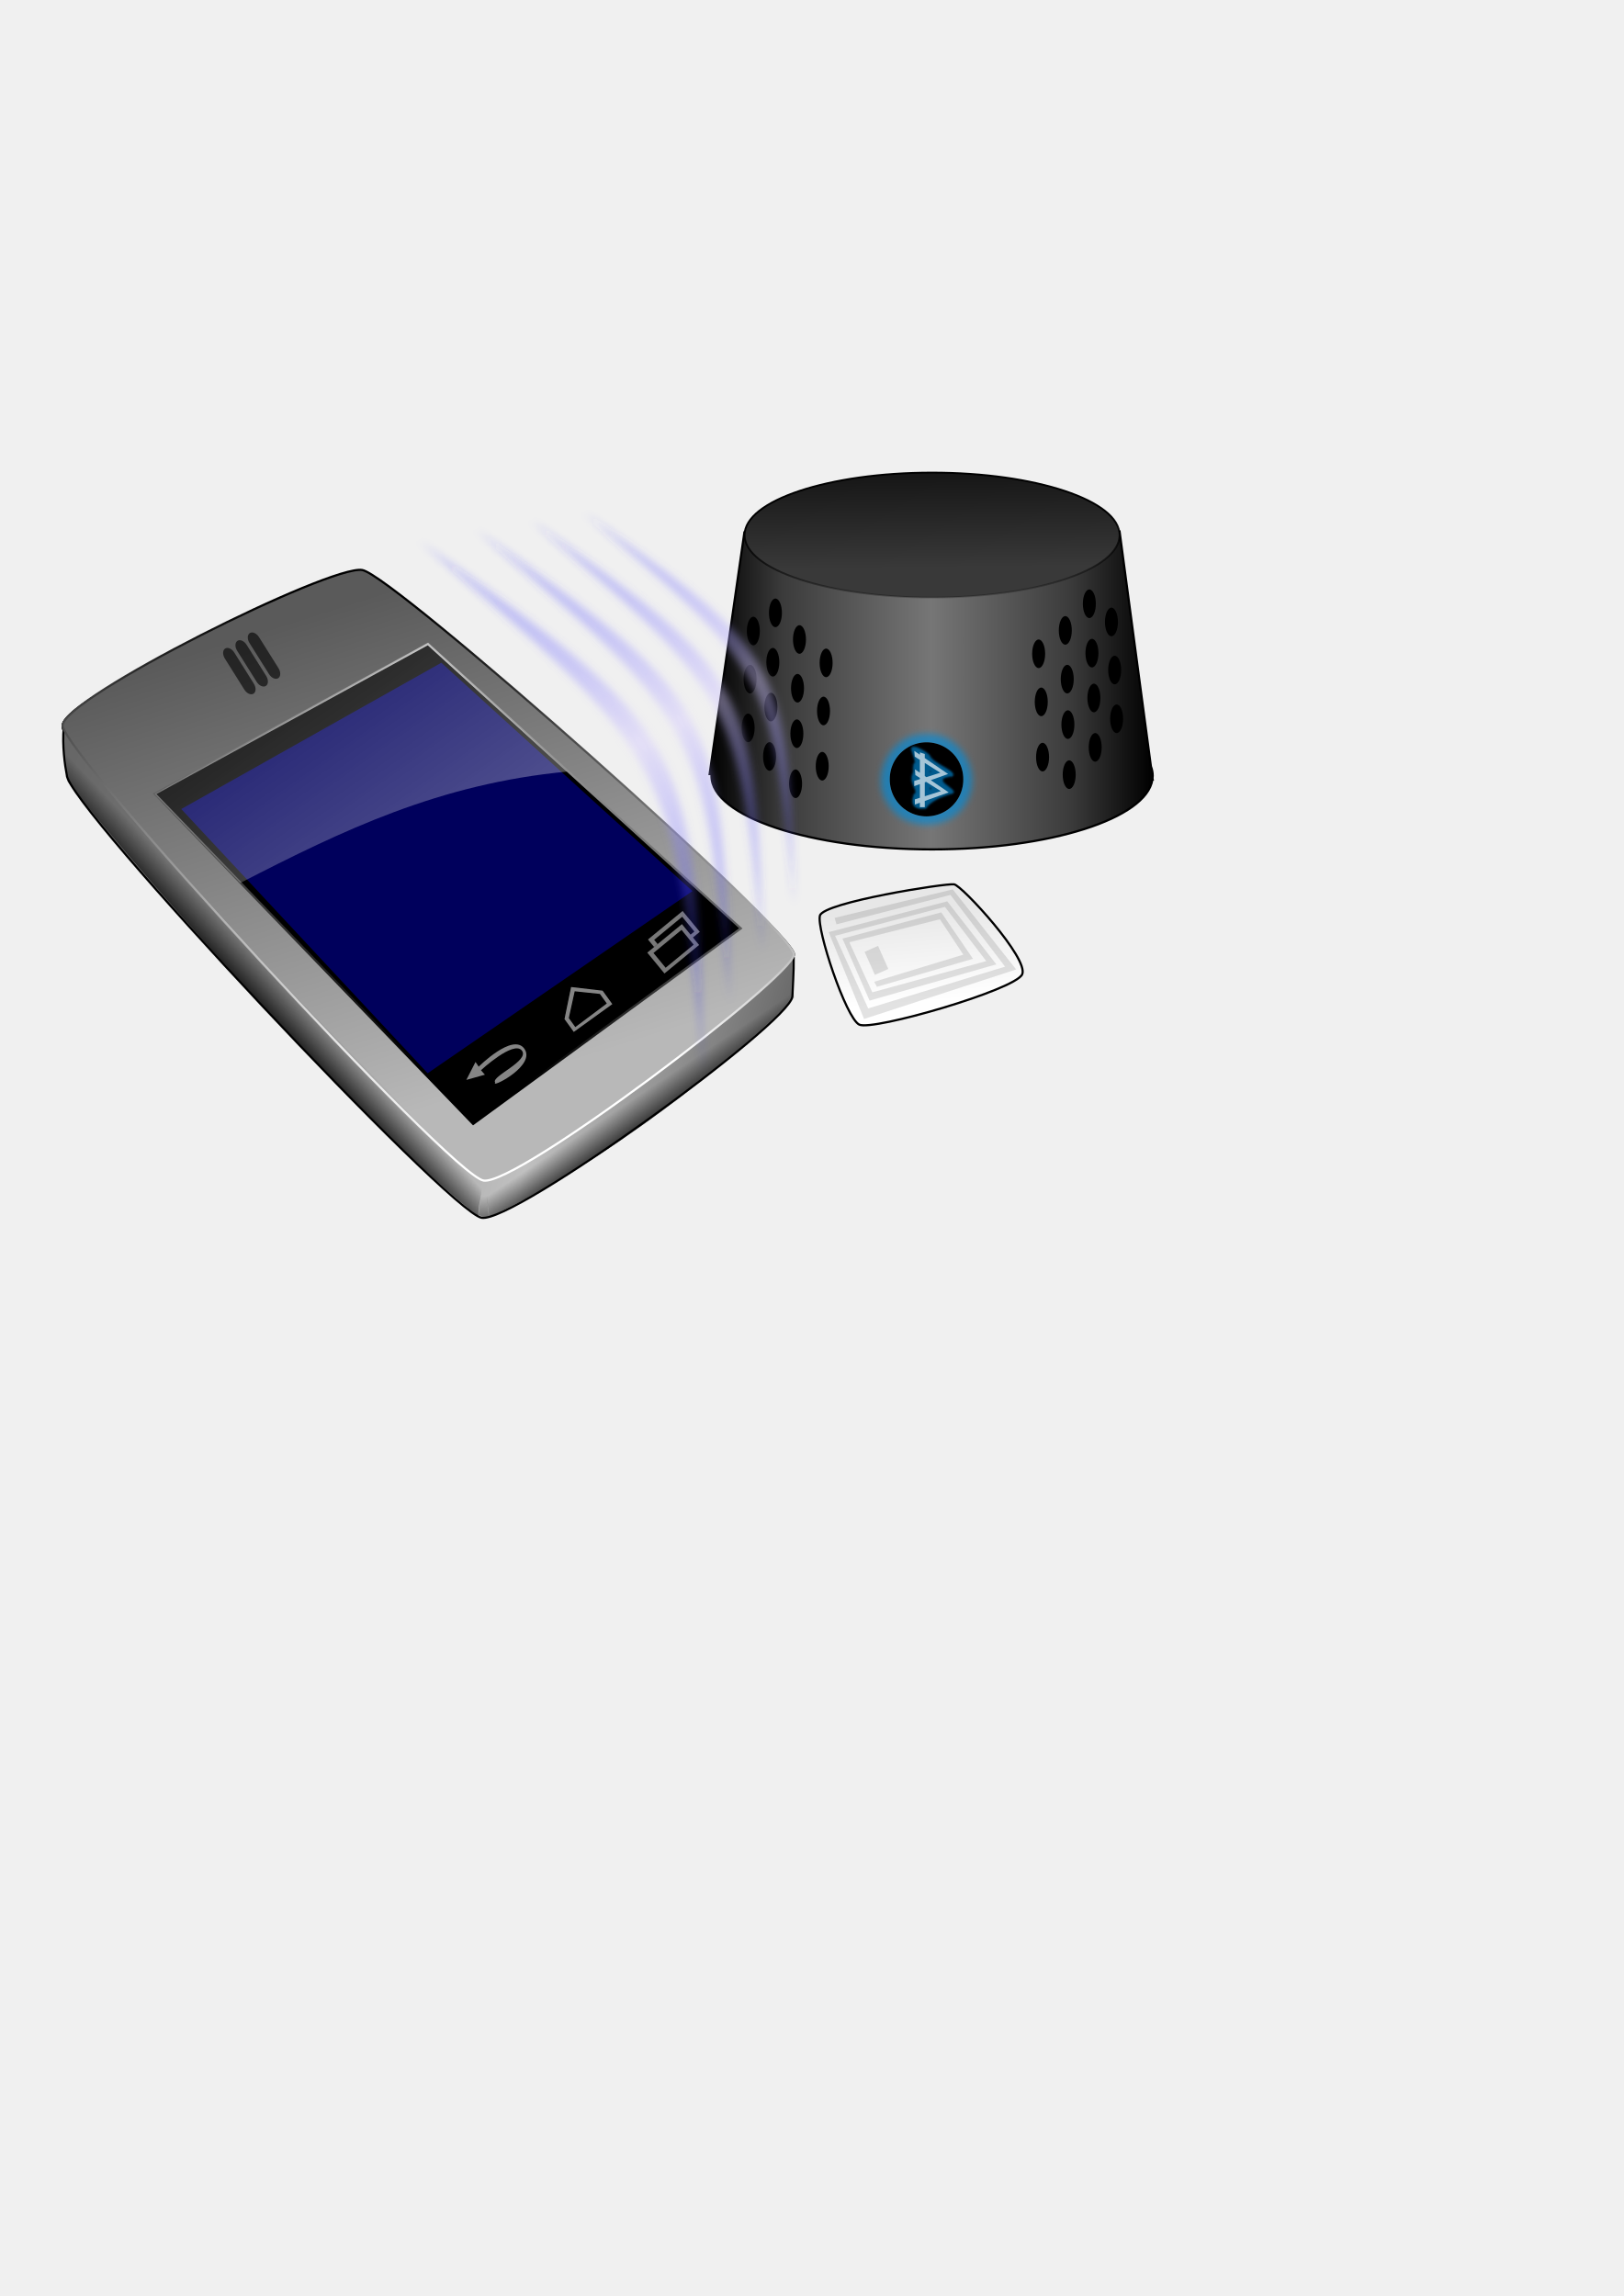
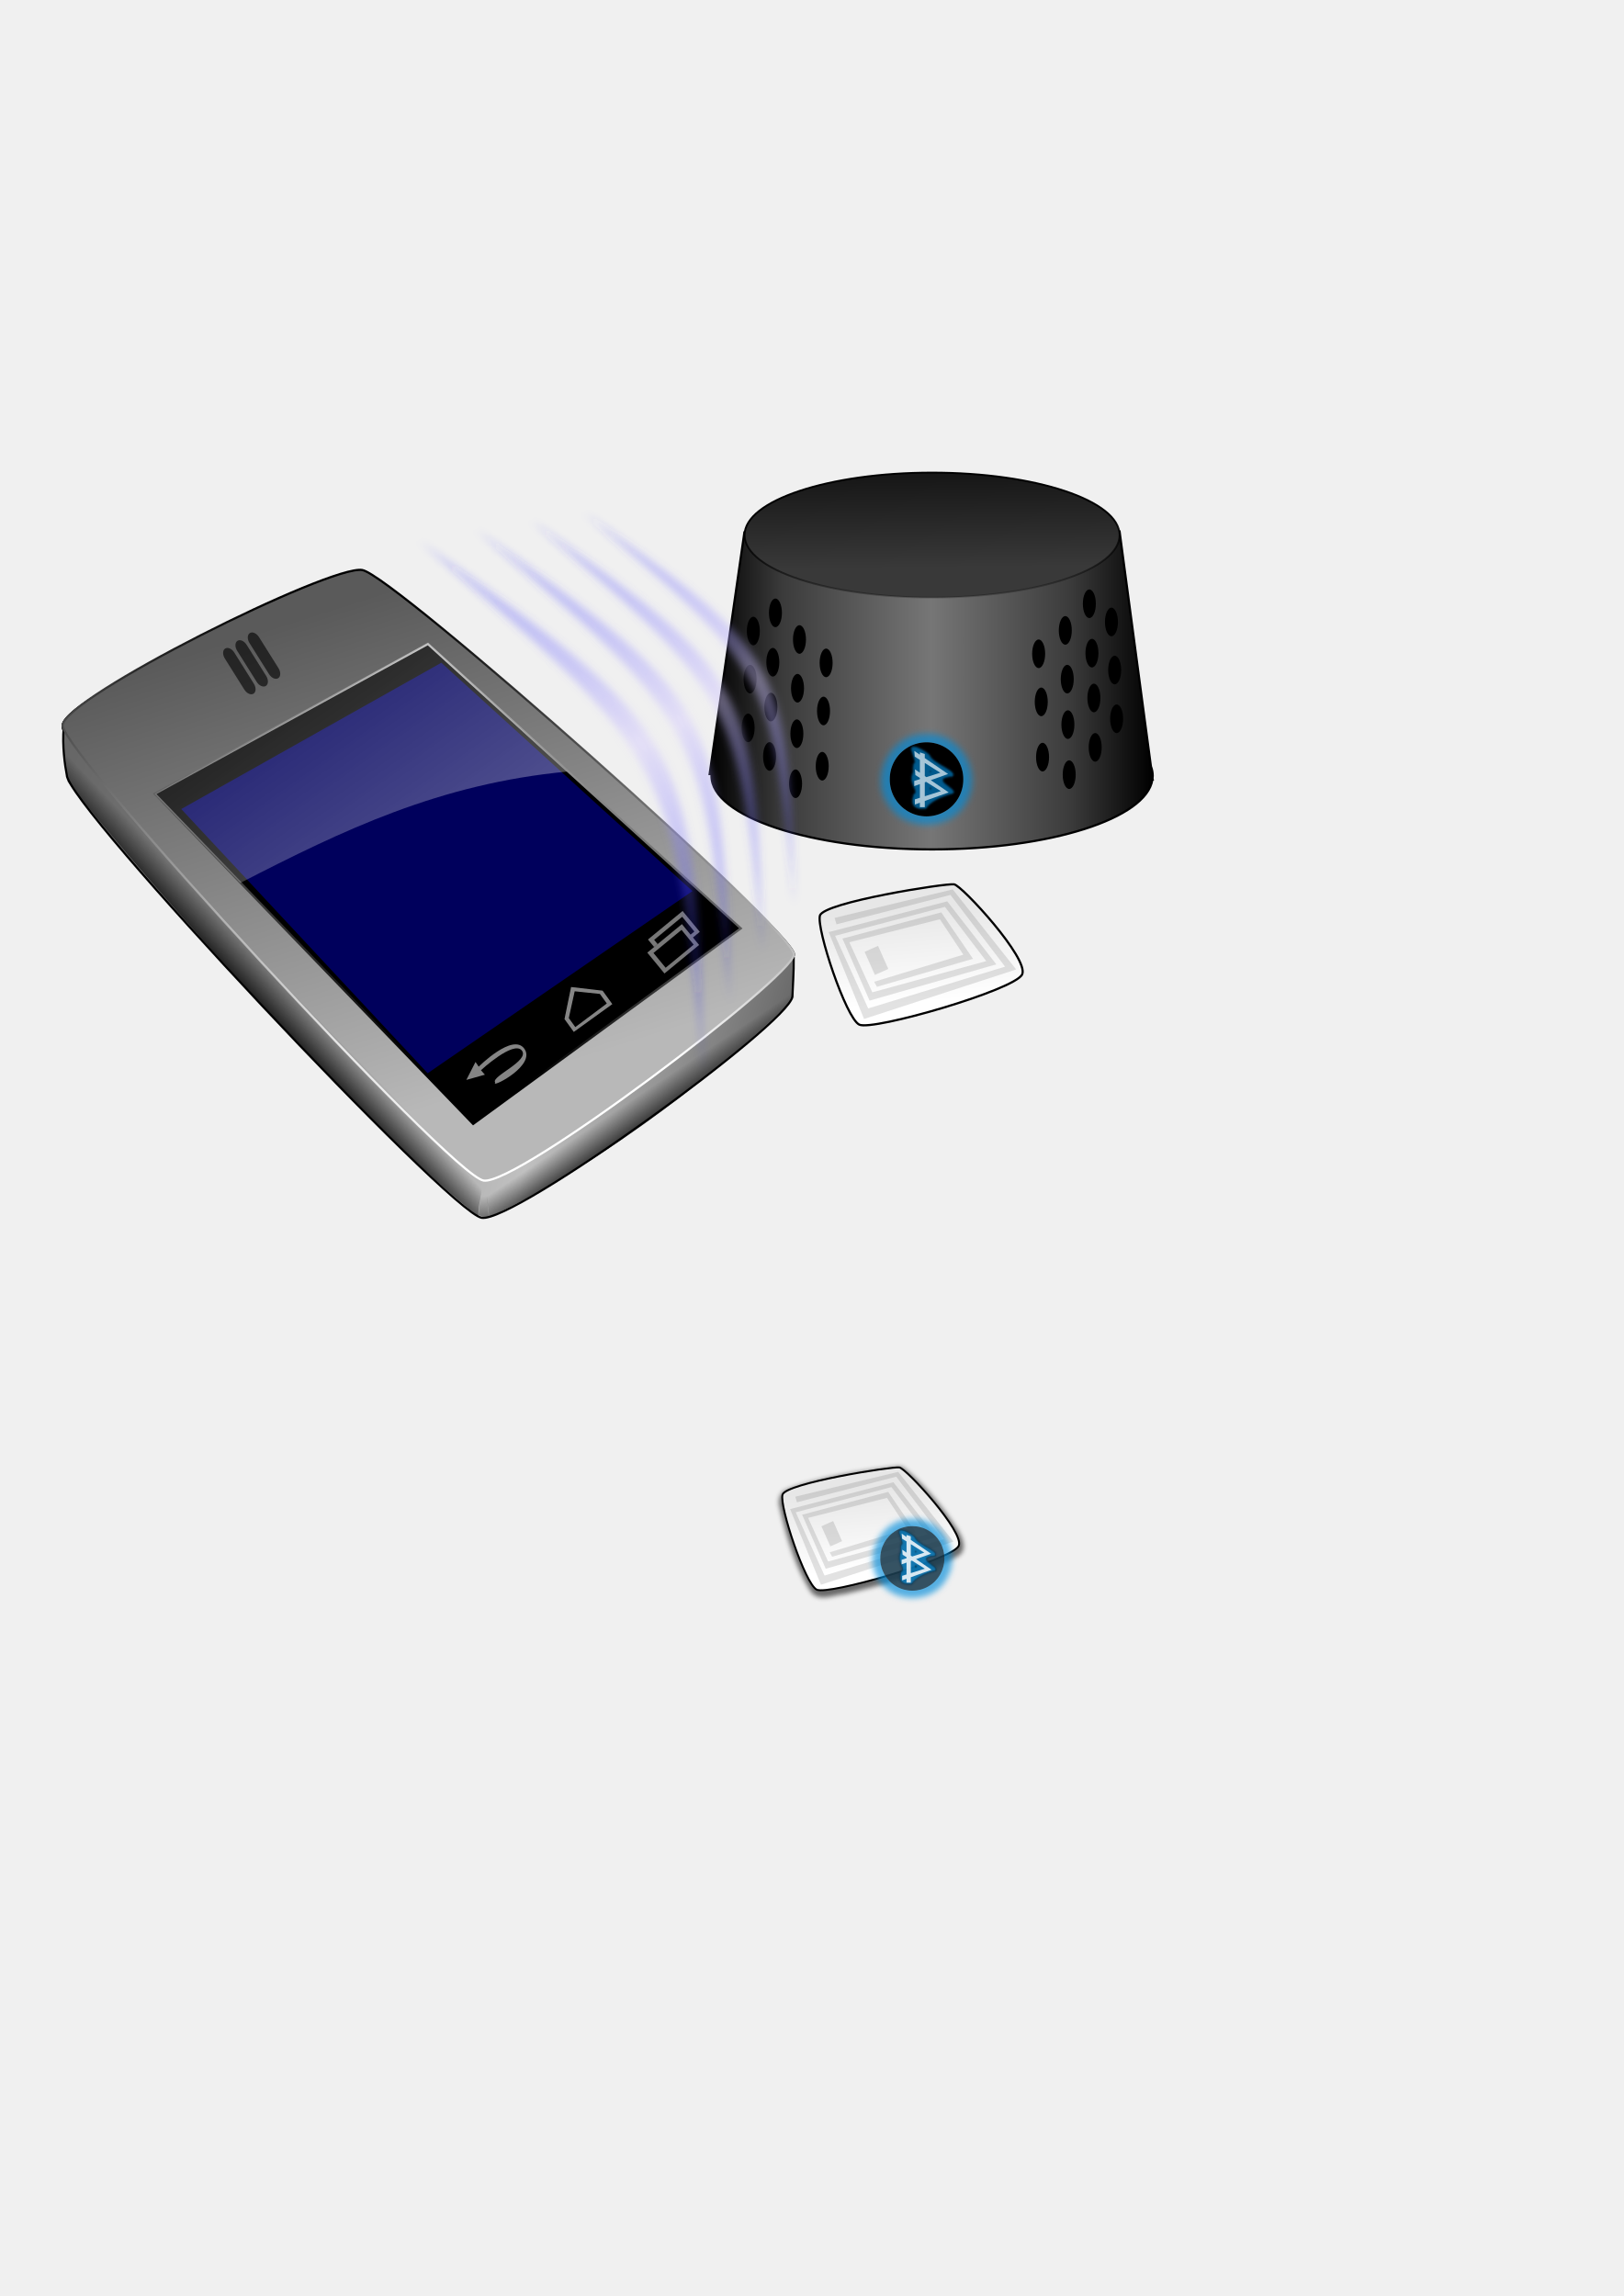
<svg xmlns="http://www.w3.org/2000/svg" xmlns:xlink="http://www.w3.org/1999/xlink" width="744.094" height="1052.362" id="svg3798" version="1.1">
  <defs id="defs3800">
    <linearGradient id="linearGradient4742">
      <stop id="stop4744" offset="0" style="stop-color:#000000;stop-opacity:1;" />
      <stop id="stop4746" offset="1" style="stop-color:#ffffff;stop-opacity:1;" />
    </linearGradient>
    <linearGradient id="linearGradient4734">
      <stop style="stop-color:#000000;stop-opacity:1;" offset="0" id="stop4736" />
      <stop style="stop-color:#000000;stop-opacity:0;" offset="1" id="stop4738" />
    </linearGradient>
    <linearGradient id="linearGradient4674">
      <stop style="stop-color:#0000ff;stop-opacity:0.215;" offset="0" id="stop4676" />
      <stop id="stop4682" offset="0.5" style="stop-color:#d4caff;stop-opacity:0.443;" />
      <stop style="stop-color:#0000ff;stop-opacity:0.169;" offset="1" id="stop4678" />
    </linearGradient>
    <linearGradient id="linearGradient4620">
      <stop id="stop4622" offset="0" style="stop-color:#666666;stop-opacity:1;" />
      <stop style="stop-color:#818181;stop-opacity:1;" offset="0.311" id="stop4624" />
      <stop id="stop4626" offset="0.682" style="stop-color:#c0c0c0;stop-opacity:1;" />
      <stop style="stop-color:#6a6a6a;stop-opacity:1;" offset="0.927" id="stop4628" />
      <stop id="stop4630" offset="1" style="stop-color:#4d4d4d;stop-opacity:1;" />
    </linearGradient>
    <linearGradient id="linearGradient4614">
      <stop style="stop-color:#000000;stop-opacity:1;" offset="0" id="stop4616" />
      <stop style="stop-color:#000000;stop-opacity:0;" offset="1" id="stop4618" />
    </linearGradient>
    <linearGradient id="linearGradient4485">
      <stop style="stop-color:#6e6e6e;stop-opacity:1;" offset="0" id="stop4487" />
      <stop id="stop4493" offset="0.5" style="stop-color:#adadad;stop-opacity:1;" />
      <stop style="stop-color:#767676;stop-opacity:1;" offset="1" id="stop4489" />
    </linearGradient>
    <linearGradient id="linearGradient4446">
      <stop style="stop-color:#ffffff;stop-opacity:1;" offset="0" id="stop4448" />
      <stop style="stop-color:#e7e7e7;stop-opacity:1;" offset="1" id="stop4450" />
    </linearGradient>
    <linearGradient id="linearGradient4408">
      <stop style="stop-color:#ffffff;stop-opacity:0.569;" offset="0" id="stop4410" />
      <stop style="stop-color:#ffffff;stop-opacity:0;" offset="1" id="stop4412" />
    </linearGradient>
    <linearGradient id="linearGradient4398">
      <stop style="stop-color:#393939;stop-opacity:1;" offset="0" id="stop4400" />
      <stop style="stop-color:#000000;stop-opacity:1;" offset="1" id="stop4402" />
    </linearGradient>
    <linearGradient id="linearGradient4388">
      <stop style="stop-color:#000000;stop-opacity:1;" offset="0" id="stop4390" />
      <stop id="stop4692" offset="0.164" style="stop-color:#3b3b3b;stop-opacity:1;" />
      <stop id="stop4396" offset="0.5" style="stop-color:#767676;stop-opacity:1;" />
      <stop style="stop-color:#3b3b3b;stop-opacity:1;" offset="0.815" id="stop4694" />
      <stop style="stop-color:#000000;stop-opacity:1;" offset="1" id="stop4392" />
    </linearGradient>
    <linearGradient id="linearGradient4329">
      <stop style="stop-color:#858585;stop-opacity:1;" offset="0" id="stop4331" />
      <stop id="stop4337" offset="0.311" style="stop-color:#b8b8b8;stop-opacity:1;" />
      <stop style="stop-color:#dadada;stop-opacity:1;" offset="0.682" id="stop4339" />
      <stop id="stop4341" offset="0.927" style="stop-color:#a7a7a7;stop-opacity:1;" />
      <stop style="stop-color:#9d9d9d;stop-opacity:1;" offset="1" id="stop4333" />
    </linearGradient>
    <linearGradient id="linearGradient4321">
      <stop style="stop-color:#5a5a5a;stop-opacity:1;" offset="0" id="stop4323" />
      <stop style="stop-color:#b8b8b8;stop-opacity:1;" offset="1" id="stop4325" />
    </linearGradient>
    <linearGradient xlink:href="#linearGradient4321" id="linearGradient4327" x1="267.093" y1="239.306" x2="337.407" y2="460.321" gradientUnits="userSpaceOnUse" gradientTransform="translate(-107.8383,37.06941)" />
    <linearGradient xlink:href="#linearGradient4620" id="linearGradient4335" x1="132.969" y1="321.381" x2="494.941" y2="435.165" gradientUnits="userSpaceOnUse" gradientTransform="translate(-107.8383,37.06941)" />
    <filter id="filter4376">
      <feGaussianBlur stdDeviation="1.604" id="feGaussianBlur4378" />
    </filter>
    <filter id="filter4384">
      <feGaussianBlur stdDeviation="0.136" id="feGaussianBlur4386" />
    </filter>
    <linearGradient xlink:href="#linearGradient4388" id="linearGradient4394" x1="348.781" y1="634.906" x2="551.844" y2="634.906" gradientUnits="userSpaceOnUse" gradientTransform="translate(-23.58963,-318.4599)" />
    <linearGradient xlink:href="#linearGradient4398" id="linearGradient4404" x1="448.766" y1="691.768" x2="447.757" y2="608.669" gradientUnits="userSpaceOnUse" />
    <linearGradient xlink:href="#linearGradient4408" id="linearGradient4420" gradientUnits="userSpaceOnUse" x1="210.964" y1="396.908" x2="94.859" y2="233.465" />
    <linearGradient xlink:href="#linearGradient4321" id="linearGradient4435" gradientUnits="userSpaceOnUse" gradientTransform="translate(-107.8383,37.06941)" x1="267.093" y1="239.306" x2="337.407" y2="460.321" />
    <linearGradient xlink:href="#linearGradient4446" id="linearGradient4452" x1="420.602" y1="459.53" x2="416.933" y2="416.563" gradientUnits="userSpaceOnUse" />
    <filter id="filter4473">
      <feGaussianBlur stdDeviation="0.688" id="feGaussianBlur4475" />
    </filter>
    <linearGradient xlink:href="#linearGradient4614" id="linearGradient4612" x1="123.167" y1="471.623" x2="137.656" y2="457.773" gradientUnits="userSpaceOnUse" />
    <linearGradient xlink:href="#linearGradient4614" id="linearGradient4640" x1="311.566" y1="512.633" x2="300.843" y2="496.548" gradientUnits="userSpaceOnUse" />
    <linearGradient xlink:href="#linearGradient4674" id="linearGradient4680" x1="223.189" y1="199.736" x2="347.511" y2="425.523" gradientUnits="userSpaceOnUse" gradientTransform="translate(9.267353,27.80206)" />
    <filter id="filter4688">
      <feGaussianBlur stdDeviation="1.728" id="feGaussianBlur4690" />
    </filter>
-     <filter id="filter4710" x="-0.251" width="1.502" y="-0.079" height="1.158">
-       <feGaussianBlur stdDeviation="0.584" id="feGaussianBlur4712" />
-     </filter>
    <linearGradient xlink:href="#linearGradient4614" id="linearGradient4722" x1="224.363" y1="571.296" x2="221.433" y2="548.334" gradientUnits="userSpaceOnUse" />
    <linearGradient xlink:href="#linearGradient4742" id="linearGradient4730" x1="159.255" y1="276.375" x2="152.545" y2="480.604" gradientUnits="userSpaceOnUse" />
    <linearGradient xlink:href="#linearGradient4321" id="linearGradient4732" gradientUnits="userSpaceOnUse" gradientTransform="translate(-107.8383,37.06941)" x1="267.093" y1="239.306" x2="337.407" y2="460.321" />
    <linearGradient xlink:href="#linearGradient4734" id="linearGradient4740" x1="433.825" y1="667.271" x2="435.51" y2="718.866" gradientUnits="userSpaceOnUse" />
    <linearGradient xlink:href="#linearGradient4742" id="linearGradient4754" x1="222.633" y1="493.695" x2="272.962" y2="242.974" gradientUnits="userSpaceOnUse" />
+     <linearGradient xlink:href="#linearGradient4446" id="linearGradient4793" gradientUnits="userSpaceOnUse" x1="420.602" y1="459.53" x2="416.933" y2="416.563" gradientTransform="matrix(0.8711012,0,0,0.8711012,31.28251,319.5173)" />
+     <filter id="filter4823">
+       <feGaussianBlur stdDeviation="1.175" id="feGaussianBlur4825" />
+     </filter>
  </defs>
  <g id="layer1">
+     <path style="fill:#000000;fill-opacity:0.562;stroke:none;filter:url(#filter4823)" d="m 597.229,661.909 c -19.309,2.312 -38.982,5.23 -57.281,11.812 -4.583,1.059 -6.013,5.884 -4.562,10 3.418,15.2 8.02,30.739 16.281,43.938 4.094,5.645 12.09,1.6 17.625,1.188 20.125,-4.827 40.75,-9.947 59.094,-19.688 6.182,-2.833 2.927,-10.281 0.125,-14.375 -7.976,-12.034 -17.248,-23.676 -28.594,-32.531 -0.844,-0.392 -1.757,-0.434 -2.688,-0.344 z" id="path4805" transform="matrix(0.8711012,0,0,0.8711012,-108.9139,95.70768)" />
    <path id="path4423" d="M 28.709,332.526 C 26.853,347.583 206.315,538.421 221.566,541.097 236.817,543.774 363.203,447.822 363.874,437.507 364.544,427.193 179.845,266.689 168.269,264.98 156.693,263.271 30.564,317.469 28.709,332.526 z" style="fill:url(#linearGradient4327);fill-opacity:1;stroke:#000000;stroke-width:1px;stroke-linecap:butt;stroke-linejoin:miter;stroke-opacity:1" />
    <path style="fill:url(#linearGradient4435);fill-opacity:1;stroke:#000000;stroke-width:1px;stroke-linecap:butt;stroke-linejoin:miter;stroke-opacity:1" d="M 167.656 264.938 C 152.795 264.952 30.545 317.71 28.719 332.531 C 27.965 338.648 57.134 373.763 93.062 413.5 C 151.579 383.36 201.812 355.871 275.812 352.562 C 226.72 309.389 174.28 265.854 168.281 264.969 C 168.1 264.942 167.892 264.937 167.656 264.938 z " id="path4433" />
    <path style="fill:url(#linearGradient4335);fill-opacity:1.0;stroke:#000000;stroke-width:0.975px;stroke-linecap:butt;stroke-linejoin:miter;stroke-opacity:1" d="m 176.224,290.851 c -13.063,0.686 -77.852,29.278 -115.469,51.125 l -31.562,-8.531 c -0.736,8.305 0.532,17.288 1.396,21.696 -0.468,13.486 175.269,200.427 190.136,203.036 14.867,2.609 140.94,-88.983 142.415,-101.396 0.092,-3.121 0.694,-11.481 0.595,-17.913 L 342.974,418.257 C 288.605,368.988 188.125,291.461 177.005,290.851 c -0.24,-0.013 -0.488,-0.015 -0.781,0 z" id="path3808" />
    <path style="fill:url(#linearGradient4732);fill-opacity:1;stroke:url(#linearGradient4730);stroke-width:1px;stroke-linecap:butt;stroke-linejoin:miter;stroke-opacity:1" d="M 28.709,332.526 C 28.641,345.2 206.315,538.421 221.566,541.097 236.817,543.774 363.203,447.822 363.874,437.507 364.544,427.193 180.543,263.813 166.019,261.261 151.494,258.71 28.777,319.852 28.709,332.526 z" id="path3806" />
    <path style="fill:#000000;fill-opacity:1;stroke:url(#linearGradient4754);stroke-width:1px;stroke-linecap:butt;stroke-linejoin:miter;stroke-opacity:1" d="M 70.88,363.835 216.833,515.15 339.486,425.526 196.103,295.164 z" id="path4343" />
    <rect style="fill:#000000;fill-opacity:0.607;stroke:none" id="rect4345" width="5.133" height="24.435" x="-73.194" y="306.629" ry="3.818" transform="matrix(0.8470176,-0.5315649,0.5316276,0.8469782,0,0)" />
    <rect ry="3.818" y="306.629" x="-66.521" height="24.435" width="5.133" id="rect4347" style="fill:#000000;fill-opacity:0.607;stroke:none" transform="matrix(0.8470176,-0.5315649,0.5316276,0.8469782,0,0)" />
    <rect style="fill:#000000;fill-opacity:0.607;stroke:none" id="rect4349" width="5.133" height="24.435" x="-59.848" y="306.629" ry="3.818" transform="matrix(0.8470176,-0.5315649,0.5316276,0.8469782,0,0)" />
    <path style="fill:url(#linearGradient4394);fill-opacity:1;stroke:#000000;stroke-opacity:1" d="m 341.192,243.571 -16,111.219 0.875,0 c -0.02,0.279 -0.031,0.563 -0.031,0.844 0,18.612 45.259,33.688 101.094,33.688 54.122,0 98.308,-14.179 100.969,-32 l 0.156,0 -0.094,-0.625 c 0.033,-0.353 0.094,-0.707 0.094,-1.062 0,-1.431 -0.262,-2.866 -0.781,-4.25 -0.008,-0.022 -0.023,-0.041 -0.031,-0.062 l -14.375,-107.75 -171.875,0 z" id="path4351" />
    <path d="m 551.829,674.086 a 101.098,33.699 0 1 1 -202.197,0 101.098,33.699 0 1 1 202.197,0 z" id="path4353" style="fill:url(#linearGradient4404);fill-opacity:1;stroke:url(#linearGradient4740);stroke-opacity:1" transform="matrix(0.85,0,0,0.85,44.01992,-327.7128)" />
    <path style="fill:#008bda;fill-opacity:0.648;stroke:none;filter:url(#filter4376)" d="m 423.692,336.509 c -15.573,-0.213 -25.792,20.058 -16.406,32.531 7.833,12.638 29.308,11.763 35.75,-1.812 7.717,-13.329 -3.627,-32.282 -19.344,-30.719 z" id="path4360" />
    <path style="fill:#ffffff;fill-opacity:0.228;stroke:none;filter:url(#filter4384)" id="path4366" d="m 476.005,689.25 a 16.85,16.85 0 1 1 -33.699,0 16.85,16.85 0 1 1 33.699,0 z" transform="translate(-34.55221,-332.0465)" />
    <path style="fill:#000000;fill-opacity:1;stroke:none" id="path4358" d="m 476.005,689.25 a 16.85,16.85 0 1 1 -33.699,0 16.85,16.85 0 1 1 33.699,0 z" transform="translate(-34.55221,-332.0465)" />
    <path id="path4642" d="M 83.06,370.818 195.983,491.916 317.345,408.432 202.242,303.76 z" style="fill:#00005c;fill-opacity:1;stroke:none" />
    <path style="fill:url(#linearGradient4420);stroke:none;stroke-width:1px;stroke-linecap:butt;stroke-linejoin:miter;stroke-opacity:1;fill-opacity:1;opacity:0.56" d="M 196.094 295.156 L 70.875 363.844 L 110.062 404.719 C 157.464 380.342 201.323 359.237 259.906 353.656 L 196.094 295.156 z " id="path4416" />
    <path style="fill:url(#linearGradient4452);stroke:#000000;stroke-width:1px;stroke-linecap:butt;stroke-linejoin:miter;stroke-opacity:1;fill-opacity:1" d="m 375.749,419.655 c -1.674,6.071 11.917,46.939 18.009,49.969 6.092,3.029 71.38,-15.894 74.665,-23.009 3.285,-7.115 -27.493,-40.657 -31.172,-41.282 -3.679,-0.625 -59.827,8.252 -61.502,14.322 z" id="path4444" />
    <path style="fill:#008bda;fill-opacity:0.647;stroke:#000000;stroke-width:0.445px;stroke-linecap:butt;stroke-linejoin:miter;stroke-opacity:1;filter:url(#filter4473)" d="m 417.421,344.765 c 2.855,8.337 -0.13,1.427 0.364,9.434 -2.776,6.007 3.437,9.586 0.337,10.988 -1.844,5.754 0.449,7.844 6.111,7.203 1.856,-3.294 7.665,-6.123 13.509,-7.577 2.846,-2.416 -12.706,-7.23 -0.281,-8.438 2.891,-2.742 -9.698,-6.304 -11.228,-10.361 -0.959,-1.973 -12.025,-8.242 -8.827,-1.42 l 0.014,0.17 z m 9.219,9.219 c -0.645,0.804 -0.539,-1.048 0,0 z m 0.219,8.438 c -0.982,1.294 -0.847,-1.601 0,0 z" id="path4463" transform="matrix(0.9212189,0,0,0.9212189,33.53313,27.59805)" />
    <path id="path4461" d="m 419.015,344.194 0.195,2.615 2.337,1.474 0,5.883 -2.253,-1.544 0.195,2.629 2.059,1.294 0,0.584 -2.573,0.821 0,2.365 2.573,-0.918 0,6.259 -2.295,0.723 0,2.378 2.295,-0.821 0,2.031 2.253,0 0,-2.851 10.946,-3.936 -8.178,-5.591 7.9,-2.837 -10.668,-7.288 0,-1.864 -2.253,-0.751 0,1.071 -2.531,-1.725 z m 4.785,5.508 7.094,4.479 -6.37,2.017 -0.723,-0.501 0,-5.995 z m 0.612,8.665 6.76,4.256 -7.372,2.323 0,-6.356 0.612,-0.223 z" style="fill:#ffffff;fill-opacity:0.647;stroke:none;stroke-width:0.445px;stroke-linecap:butt;stroke-linejoin:miter;stroke-opacity:1" />
    <path style="fill:#000000;fill-opacity:0.114;stroke:none" d="m 379.751,427.237 16.218,39.807 69.704,-22.702 -29.055,-36.693 -54.13,13.059 0.842,2.949 52.234,-13.48 25.03,32.887 -62.731,19.137 -15.165,-33.278 50.339,-13.269 18.922,24.861 -52.2,14.315 -10.531,-22.958 41.492,-10.531 10.742,16.218 -40.861,12.427 1.264,2.317 44.02,-12.848 -14.533,-21.273 -45.284,12.005 12.427,28.434 58.09,-16.624 -22.495,-28.87 z" id="path4477" />
    <rect style="opacity:0.56;fill:#000000;fill-opacity:0.21;stroke:none" id="rect4481" width="6.74" height="11.584" x="184.575" y="559.691" ry="0" transform="matrix(0.9135854,-0.4066468,0.4066468,0.9135854,0,0)" />
    <path style="fill:#000000;fill-opacity:1;stroke:none" id="path4495" d="m 366.373,312.766 a 1.936,3.872 0 1 1 -3.872,0 1.936,3.872 0 1 1 3.872,0 z" transform="matrix(1.538461,0,0,1.692308,-195.1926,-213.8494)" />
    <path transform="matrix(1.538461,0,0,1.692308,-194.299,-236.1892)" d="m 366.373,312.766 a 1.936,3.872 0 1 1 -3.872,0 1.936,3.872 0 1 1 3.872,0 z" id="path4497" style="fill:#000000;fill-opacity:1;stroke:none" />
    <path style="fill:#000000;fill-opacity:1;stroke:none" id="path4499" d="m 366.373,312.766 a 1.936,3.872 0 1 1 -3.872,0 1.936,3.872 0 1 1 3.872,0 z" transform="matrix(1.538461,0,0,1.692308,-195.4905,-192.999)" />
    <path transform="matrix(1.538461,0,0,1.692308,-207.405,-205.2114)" d="m 366.373,312.766 a 1.936,3.872 0 1 1 -3.872,0 1.936,3.872 0 1 1 3.872,0 z" id="path4501" style="fill:#000000;fill-opacity:1;stroke:none" />
    <path style="fill:#000000;fill-opacity:1;stroke:none" id="path4503" d="m 366.373,312.766 a 1.936,3.872 0 1 1 -3.872,0 1.936,3.872 0 1 1 3.872,0 z" transform="matrix(1.538461,0,0,1.692308,-206.5114,-225.764)" />
    <path transform="matrix(1.538461,0,0,1.692308,-205.32,-248.4017)" d="m 366.373,312.766 a 1.936,3.872 0 1 1 -3.872,0 1.936,3.872 0 1 1 3.872,0 z" id="path4505" style="fill:#000000;fill-opacity:1;stroke:none" />
    <path style="fill:#000000;fill-opacity:1;stroke:none" id="path4507" d="m 366.373,312.766 a 1.936,3.872 0 1 1 -3.872,0 1.936,3.872 0 1 1 3.872,0 z" transform="matrix(1.538461,0,0,1.692308,-208.0007,-182.5737)" />
    <path transform="matrix(1.538461,0,0,1.692308,-216.9367,-218.0195)" d="m 366.373,312.766 a 1.936,3.872 0 1 1 -3.872,0 1.936,3.872 0 1 1 3.872,0 z" id="path4509" style="fill:#000000;fill-opacity:1;stroke:none" />
    <path style="fill:#000000;fill-opacity:1;stroke:none" id="path4511" d="m 366.373,312.766 a 1.936,3.872 0 1 1 -3.872,0 1.936,3.872 0 1 1 3.872,0 z" transform="matrix(1.538461,0,0,1.692308,-215.4473,-240.0615)" />
    <path transform="matrix(1.538461,0,0,1.692308,-217.8303,-195.6797)" d="m 366.373,312.766 a 1.936,3.872 0 1 1 -3.872,0 1.936,3.872 0 1 1 3.872,0 z" id="path4513" style="fill:#000000;fill-opacity:1;stroke:none" />
    <path transform="matrix(1.538461,0,0,1.692308,-183.8738,-178.1058)" d="m 366.373,312.766 a 1.936,3.872 0 1 1 -3.872,0 1.936,3.872 0 1 1 3.872,0 z" id="path4515" style="fill:#000000;fill-opacity:1;stroke:none" />
    <path style="fill:#000000;fill-opacity:1;stroke:none" id="path4517" d="m 366.373,312.766 a 1.936,3.872 0 1 1 -3.872,0 1.936,3.872 0 1 1 3.872,0 z" transform="matrix(1.538461,0,0,1.692308,-183.278,-203.4242)" />
    <path transform="matrix(1.538461,0,0,1.692308,-182.0866,-225.4661)" d="m 366.373,312.766 a 1.936,3.872 0 1 1 -3.872,0 1.936,3.872 0 1 1 3.872,0 z" id="path4519" style="fill:#000000;fill-opacity:1;stroke:none" />
    <path transform="matrix(1.538461,0,0,1.692308,-196.0862,-170.0634)" d="m 366.373,312.766 a 1.936,3.872 0 1 1 -3.872,0 1.936,3.872 0 1 1 3.872,0 z" id="path4521" style="fill:#000000;fill-opacity:1;stroke:none" />
    <path transform="matrix(-1.538461,0,0,1.692308,1049.764,-218.0195)" d="m 366.373,312.766 a 1.936,3.872 0 1 1 -3.872,0 1.936,3.872 0 1 1 3.872,0 z" id="path4555" style="fill:#000000;fill-opacity:1;stroke:none" />
    <path style="fill:#000000;fill-opacity:1;stroke:none" id="path4557" d="m 366.373,312.766 a 1.936,3.872 0 1 1 -3.872,0 1.936,3.872 0 1 1 3.872,0 z" transform="matrix(-1.538461,0,0,1.692308,1048.871,-240.3593)" />
    <path transform="matrix(-1.538461,0,0,1.692308,1050.062,-197.169)" d="m 366.373,312.766 a 1.936,3.872 0 1 1 -3.872,0 1.936,3.872 0 1 1 3.872,0 z" id="path4559" style="fill:#000000;fill-opacity:1;stroke:none" />
    <path style="fill:#000000;fill-opacity:1;stroke:none" id="path4561" d="m 366.373,312.766 a 1.936,3.872 0 1 1 -3.872,0 1.936,3.872 0 1 1 3.872,0 z" transform="matrix(-1.538461,0,0,1.692308,1061.977,-209.3815)" />
    <path transform="matrix(-1.538461,0,0,1.692308,1061.083,-229.9341)" d="m 366.373,312.766 a 1.936,3.872 0 1 1 -3.872,0 1.936,3.872 0 1 1 3.872,0 z" id="path4563" style="fill:#000000;fill-opacity:1;stroke:none" />
    <path style="fill:#000000;fill-opacity:1;stroke:none" id="path4565" d="m 366.373,312.766 a 1.936,3.872 0 1 1 -3.872,0 1.936,3.872 0 1 1 3.872,0 z" transform="matrix(-1.538461,0,0,1.692308,1059.892,-252.5718)" />
    <path transform="matrix(-1.538461,0,0,1.692308,1062.573,-186.7438)" d="m 366.373,312.766 a 1.936,3.872 0 1 1 -3.872,0 1.936,3.872 0 1 1 3.872,0 z" id="path4567" style="fill:#000000;fill-opacity:1;stroke:none" />
    <path style="fill:#000000;fill-opacity:1;stroke:none" id="path4569" d="m 366.373,312.766 a 1.936,3.872 0 1 1 -3.872,0 1.936,3.872 0 1 1 3.872,0 z" transform="matrix(-1.538461,0,0,1.692308,1071.508,-222.1896)" />
    <path transform="matrix(-1.538461,0,0,1.692308,1070.019,-244.2316)" d="m 366.373,312.766 a 1.936,3.872 0 1 1 -3.872,0 1.936,3.872 0 1 1 3.872,0 z" id="path4571" style="fill:#000000;fill-opacity:1;stroke:none" />
    <path style="fill:#000000;fill-opacity:1;stroke:none" id="path4573" d="m 366.373,312.766 a 1.936,3.872 0 1 1 -3.872,0 1.936,3.872 0 1 1 3.872,0 z" transform="matrix(-1.538461,0,0,1.692308,1072.402,-199.8498)" />
    <path style="fill:#000000;fill-opacity:1;stroke:none" id="path4575" d="m 366.373,312.766 a 1.936,3.872 0 1 1 -3.872,0 1.936,3.872 0 1 1 3.872,0 z" transform="matrix(-1.538461,0,0,1.692308,1038.446,-182.2758)" />
    <path transform="matrix(-1.538461,0,0,1.692308,1037.85,-207.5943)" d="m 366.373,312.766 a 1.936,3.872 0 1 1 -3.872,0 1.936,3.872 0 1 1 3.872,0 z" id="path4577" style="fill:#000000;fill-opacity:1;stroke:none" />
    <path style="fill:#000000;fill-opacity:1;stroke:none" id="path4579" d="m 366.373,312.766 a 1.936,3.872 0 1 1 -3.872,0 1.936,3.872 0 1 1 3.872,0 z" transform="matrix(-1.538461,0,0,1.692308,1036.658,-229.6362)" />
    <path style="fill:#000000;fill-opacity:1;stroke:none" id="path4581" d="m 366.373,312.766 a 1.936,3.872 0 1 1 -3.872,0 1.936,3.872 0 1 1 3.872,0 z" transform="matrix(-1.538461,0,0,1.692308,1050.658,-174.2335)" />
    <rect style="fill:#000000;fill-opacity:0;stroke:none" id="rect4583" width="514.709" height="356.245" x="21.446" y="211.194" />
    <path style="fill:url(#linearGradient4612);fill-opacity:1;stroke:none" d="m 29.191,335.106 c 0.794,8.34 0.968,14.819 1.762,23.159 37.654,48.021 142.108,163.745 188.25,199.205 0,-6.752 1.812,-9.49 1.812,-16.242 C 143.525,469.621 44.764,361.067 29.191,335.106 z" id="path4604" />
    <path style="fill:url(#linearGradient4640);fill-opacity:1;stroke:none" d="m 363.99,457.23 c -38.921,39.914 -100.927,83.105 -139.921,100.628 0,-5.759 -1.862,-10.276 -1.862,-16.035 57.388,-25.815 104.054,-65.927 141.783,-104.252 0,6.553 0,13.106 0,19.659 z" id="path4632" />
    <path style="fill:#ffffff;fill-opacity:0.521;stroke:#000000;stroke-width:0.561px;stroke-linecap:butt;stroke-linejoin:miter;stroke-opacity:1" d="m 261.493,452.079 -3.105,15.077 4.494,6.225 18.126,-13.084 -4.687,-6.493 -14.828,-1.726 z m 2.09,2.582 11.176,1.175 2.928,4.056 -13.977,10.473 -2.745,-3.803 2.618,-11.901 z" id="path4644" />
    <path style="fill:#ffffff;fill-opacity:0.47;stroke:none" d="m 296.939,430.618 2.791,3.39 1.616,-1.331 -1.565,-1.901 12.85,-10.58 5.571,6.766 -1.726,1.421 -3.971,-4.823 -15.877,13.072 7.872,9.56 15.877,-13.072 -2.826,-3.433 3.137,-2.583 -7.872,-9.56 -15.877,13.072 z m 2.532,6.174 12.85,-10.58 5.571,6.766 -12.849,10.58 -5.571,-6.766 z" id="rect4649" />
    <path style="fill:#ffffff;fill-opacity:0.521;stroke:none" d="m 226.893,496.076 -0.094,0.454 c -0.317,1.539 18.786,-8.366 13.505,-15.833 -5.281,-7.467 -20.927,8.202 -20.927,8.202 l -1.463,-2.152 -4.205,8.226 8.512,-2.393 -1.823,-2.047 c 0,0 14.932,-13.765 18.733,-9.042 3.801,4.723 -14.121,11.829 -12.24,14.585 z" id="path4663" />
    <path style="fill:url(#linearGradient4680);fill-opacity:1;stroke:none;filter:url(#filter4688)" d="m 268.204,235.429 c 82.543,71.924 85.855,71.011 95.656,178.969 -2.527,-111.975 -5.255,-115.018 -95.656,-178.969 z m -24.375,3.406 c 91.057,79.343 94.688,78.345 105.5,197.438 -2.787,-123.524 -5.774,-126.891 -105.5,-197.438 z m -25.25,4.25 c 99.957,87.098 103.944,85.986 115.812,216.719 -3.06,-135.598 -6.339,-139.276 -115.812,-216.719 z m -26.062,5.125 C 304.47,345.761 308.943,344.506 322.235,490.929 318.809,339.057 315.129,334.947 192.517,248.21 z" id="path4665" />
    <path style="fill:url(#linearGradient4722);fill-opacity:1;stroke:none" d="m 219.278,556.919 c 1.586,0.345 3.172,1.931 4.758,1.034 l -1.241,-16.342 -1.862,-0.414 z" id="path4714" />
+     <path id="path4787" d="m 358.598,685.079 c -1.458,5.288 10.381,40.889 15.687,43.528 5.306,2.639 62.179,-13.846 65.041,-20.043 2.862,-6.198 -23.95,-35.416 -27.154,-35.961 -3.204,-0.544 -52.116,7.188 -53.574,12.476 z" style="fill:url(#linearGradient4793);fill-opacity:1;stroke:#000000;stroke-width:0.871px;stroke-linecap:butt;stroke-linejoin:miter;stroke-opacity:1" />
+     <path id="path4789" d="m 362.084,691.684 14.127,34.676 60.72,-19.776 -25.309,-31.964 -47.153,11.375 0.734,2.569 45.501,-11.742 21.804,28.648 -54.645,16.67 -13.21,-28.989 43.85,-11.559 16.483,21.656 -45.472,12.47 -9.174,-19.999 36.144,-9.174 9.357,14.127 -35.594,10.825 1.101,2.018 38.346,-11.192 -12.66,-18.531 -39.447,10.458 10.825,24.769 50.602,-14.481 -19.596,-25.149 z" style="fill:#000000;fill-opacity:0.114;stroke:none" />
+     <rect transform="matrix(0.9135854,-0.4066468,0.4066468,0.9135854,0,0)" ry="0" y="792.175" x="59.432" height="10.091" width="5.871" id="rect4791" style="opacity:0.56;fill:#000000;fill-opacity:0.21;stroke:none" />
+     <path id="path4795" d="m 604.079,689.422 c -15.573,-0.213 -25.792,20.058 -16.406,32.531 7.833,12.638 29.308,11.763 35.75,-1.812 7.717,-13.329 -3.627,-32.282 -19.344,-30.719 z" style="fill:#008bda;fill-opacity:0.648;stroke:none;filter:url(#filter4376)" transform="matrix(0.8711012,0,0,0.8711012,-108.9139,95.70768)" />
+     <path transform="matrix(0.8711012,0,0,0.8711012,18.12292,113.8844)" d="m 476.005,689.25 a 16.85,16.85 0 1 1 -33.699,0 16.85,16.85 0 1 1 33.699,0 z" id="path4797" style="fill:#ffffff;fill-opacity:0.228;stroke:none;filter:url(#filter4384)" />
+     <path transform="matrix(0.8711012,0,0,0.8711012,18.12292,113.8844)" d="m 476.005,689.25 a 16.85,16.85 0 1 1 -33.699,0 16.85,16.85 0 1 1 33.699,0 z" id="path4799" style="fill:#000000;fill-opacity:0.58;stroke:none" />
+     <path transform="matrix(0.8024749,0,0,0.8024749,77.43215,427.1712)" id="path4801" d="m 417.421,344.765 c 2.855,8.337 -0.13,1.427 0.364,9.434 -2.776,6.007 3.437,9.586 0.337,10.988 -1.844,5.754 0.449,7.844 6.111,7.203 1.856,-3.294 7.665,-6.123 13.509,-7.577 2.846,-2.416 -12.706,-7.23 -0.281,-8.438 2.891,-2.742 -9.698,-6.304 -11.228,-10.361 -0.959,-1.973 -12.025,-8.242 -8.827,-1.42 l 0.014,0.17 z m 9.219,9.219 c -0.645,0.804 -0.539,-1.048 0,0 z m 0.219,8.438 c -0.982,1.294 -0.847,-1.601 0,0 z" style="fill:#008bda;fill-opacity:0.647;stroke:#000000;stroke-width:0.445px;stroke-linecap:butt;stroke-linejoin:miter;stroke-opacity:1;filter:url(#filter4473)" />
+     <path style="fill:#ffffff;fill-opacity:0.831;stroke:none" d="m 413.226,702.958 0.17,2.278 2.036,1.284 0,5.125 -1.963,-1.345 0.17,2.29 1.793,1.127 0,0.509 -2.241,0.715 0,2.06 2.241,-0.8 0,5.452 -1.999,0.63 0,2.072 1.999,-0.715 0,1.769 1.963,0 0,-2.484 9.535,-3.429 -7.124,-4.871 6.882,-2.472 -9.293,-6.349 0,-1.624 -1.963,-0.654 0,0.933 -2.205,-1.502 z m 4.168,4.798 6.179,3.901 -5.549,1.757 -0.63,-0.436 0,-5.222 z m 0.533,7.548 5.888,3.708 -6.422,2.023 0,-5.537 0.533,-0.194 z" id="path4803" />
+     <rect style="fill:#ffffff;fill-opacity:0;stroke:none" id="rect4829" width="95" height="95" x="351.672" y="653.683" />
  </g>
</svg>
